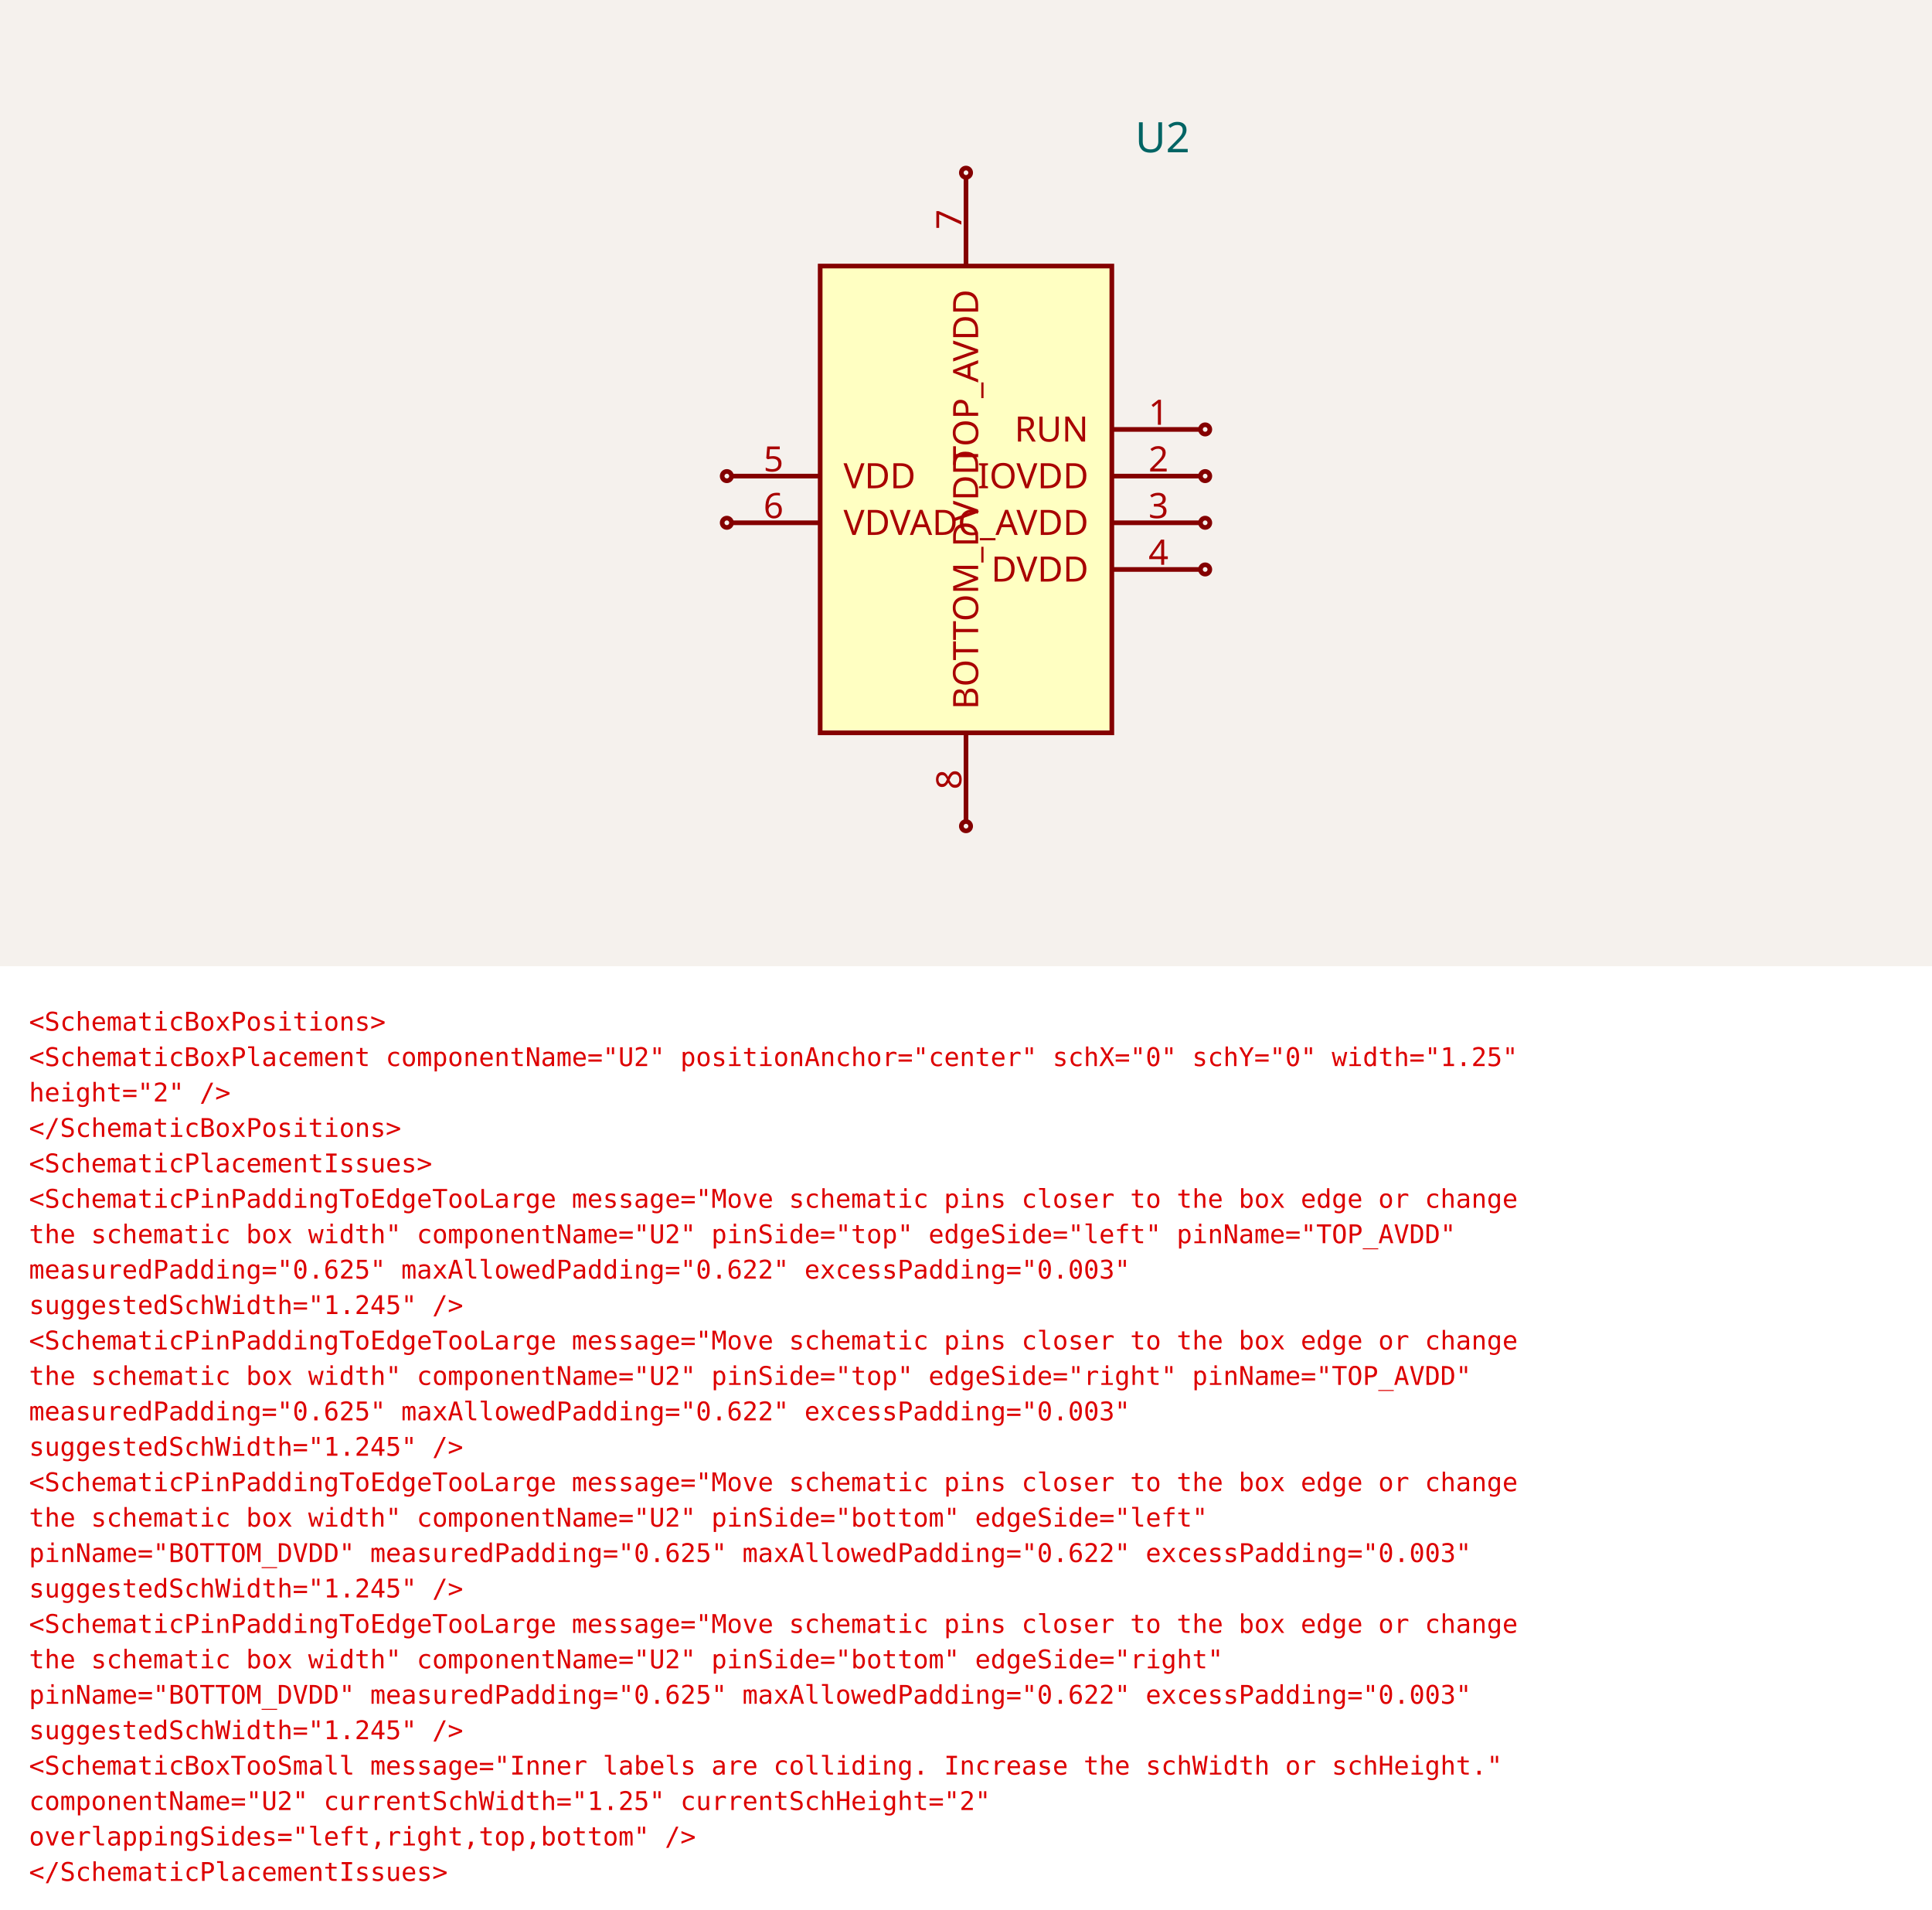
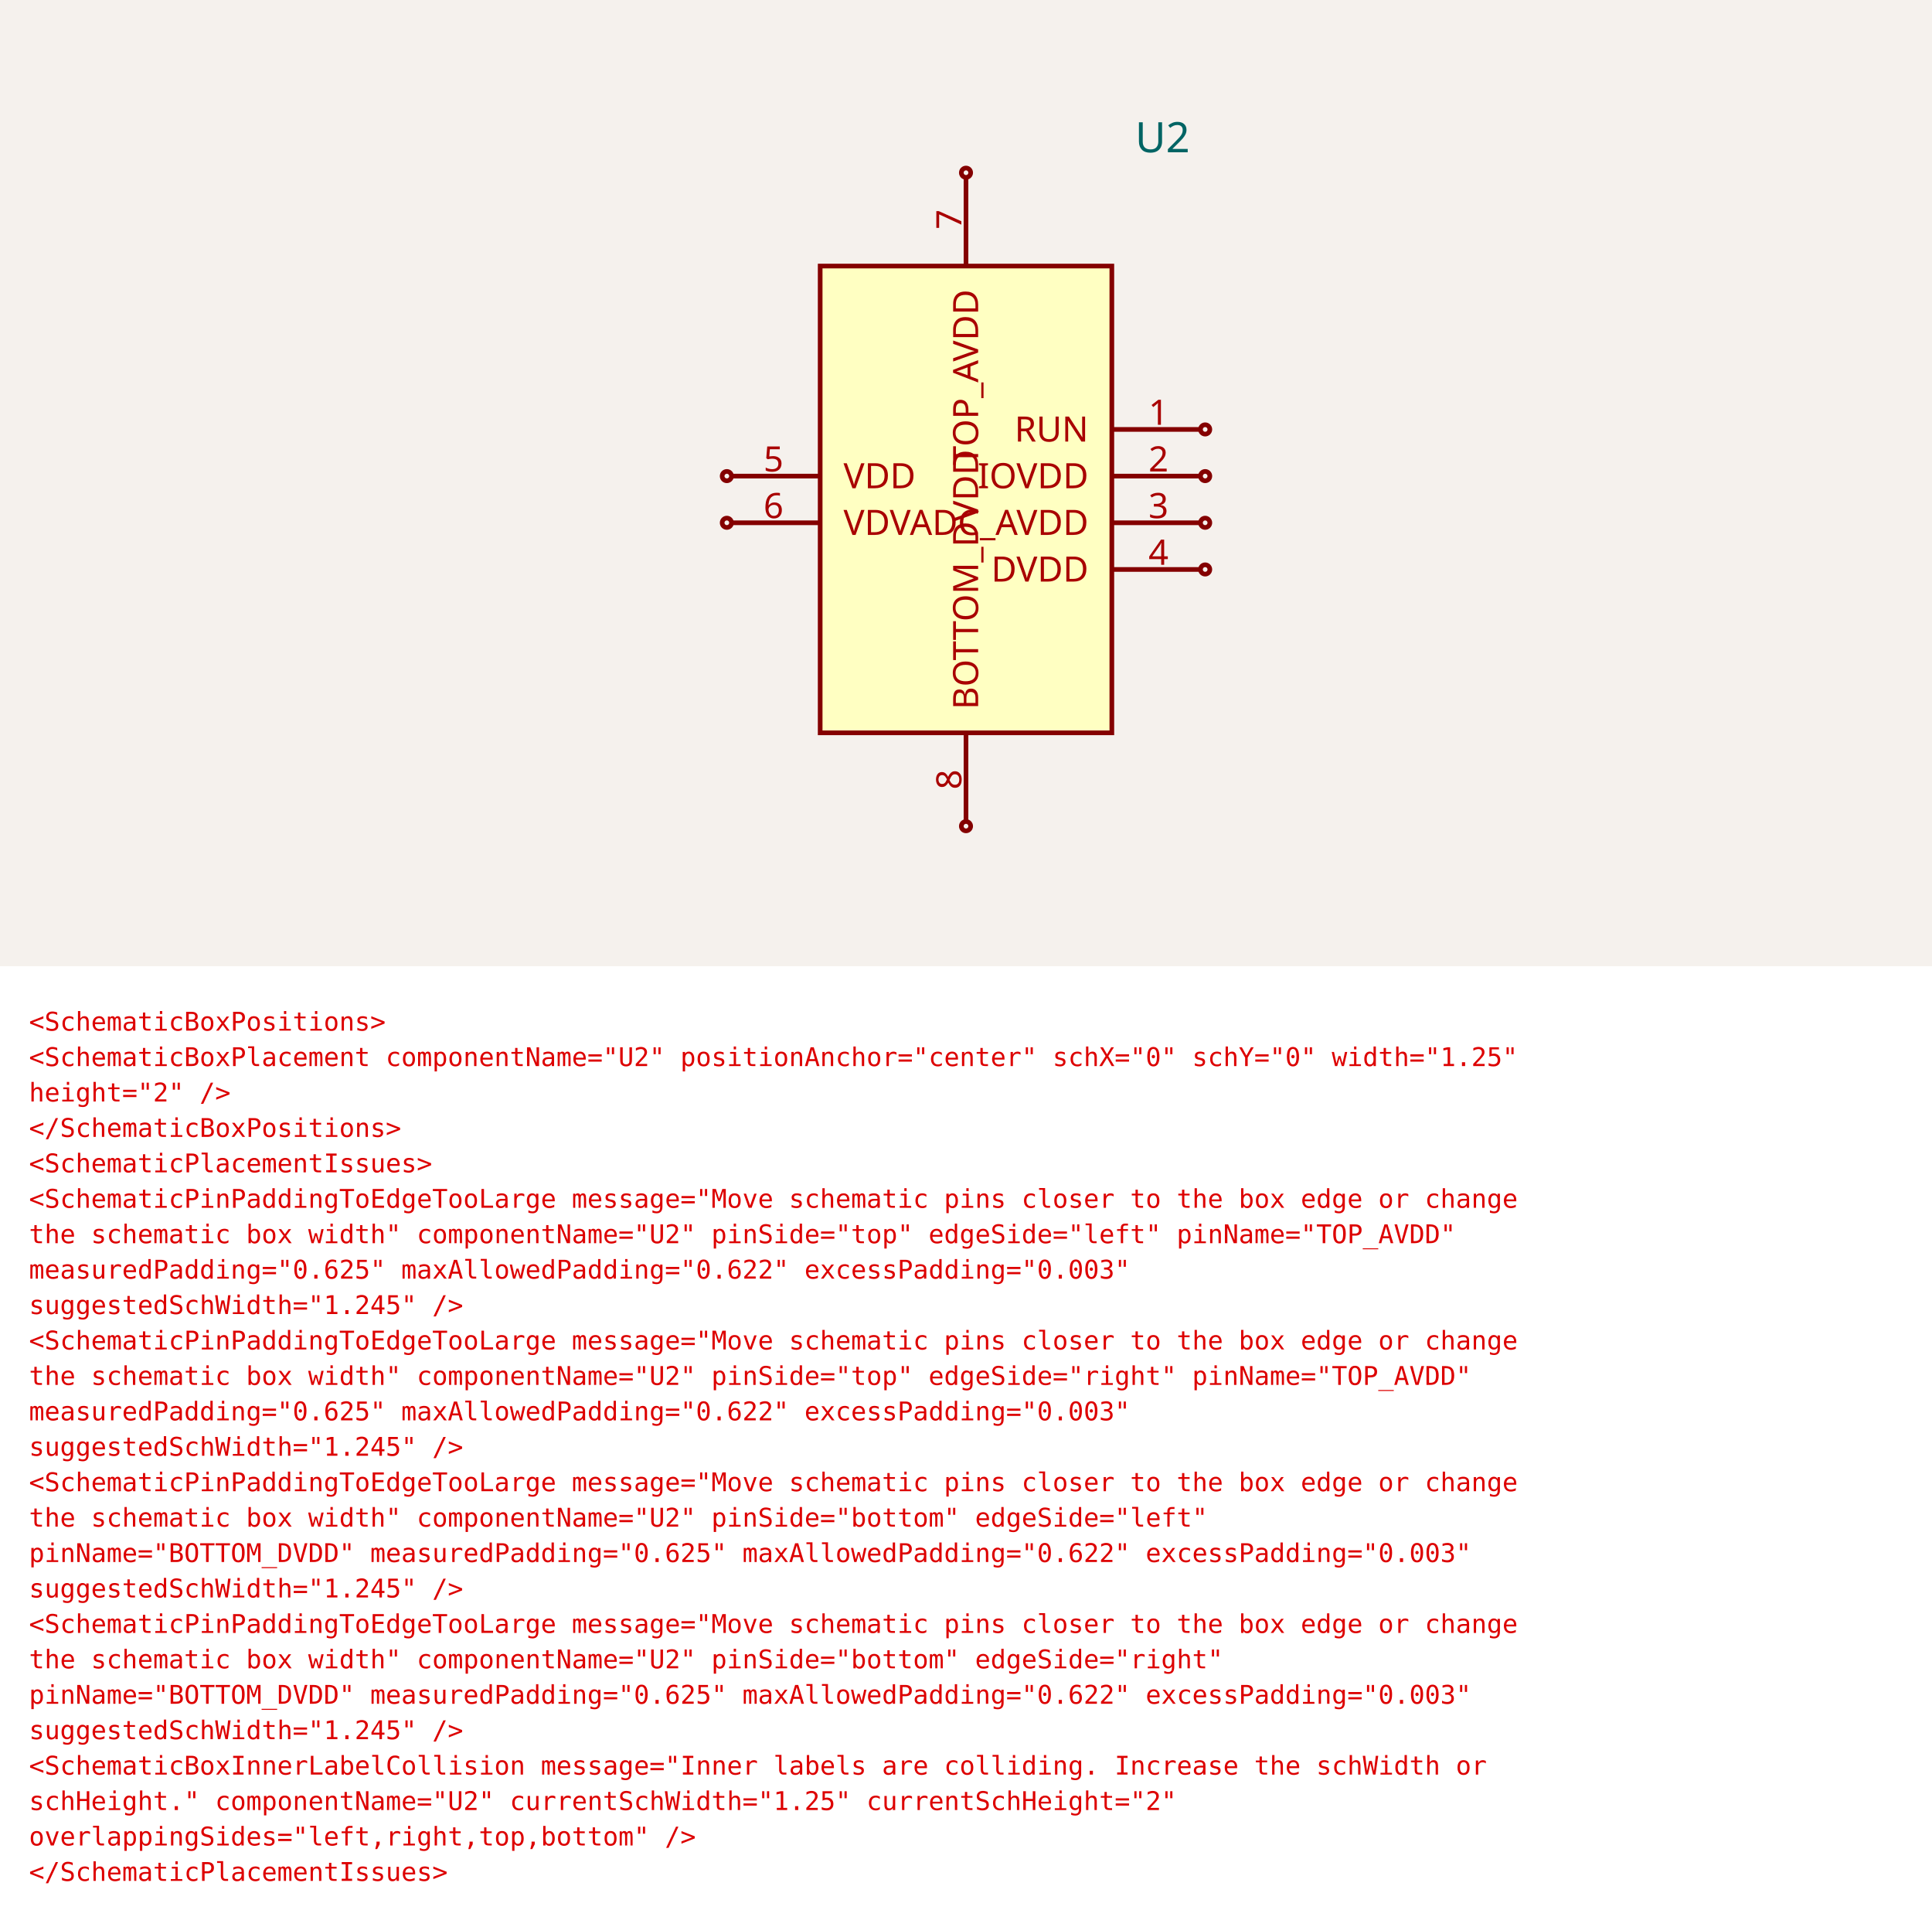
<svg xmlns="http://www.w3.org/2000/svg" width="1200" height="1186" viewBox="0 0 1200 1186" role="img" aria-label="schematic analysis fixture">
  <g transform="translate(0, 0)">
    <style>
              .boundary { fill: rgb(245, 241, 237); }
              .schematic-boundary { fill: none; stroke: #fff; }
              .component { fill: none; stroke: rgb(132, 0, 0); }
              .chip { fill: rgb(255, 255, 194); stroke: rgb(132, 0, 0); }
              .component-pin { fill: none; stroke: rgb(132, 0, 0); }
              /* Basic per-trace hover fallback */
              .trace:hover {
                filter: invert(1);
              }
              .trace:hover .trace-crossing-outline {
                opacity: 0;
              }
              .trace:hover .trace-junction {
                filter: invert(1);
              }
              /* Net-hover highlighting: when a trace or its overlays are hovered,
                 invert color for all traces (base + overlays) sharing the same
                 subcircuit connectivity key. Also hide crossing outline during hover. */
              
              .text { font-family: sans-serif; fill: rgb(0, 150, 0); }
              .pin-number { fill: rgb(169, 0, 0); }
              .port-label { fill: rgb(0, 100, 100); }
              .component-name { fill: rgb(0, 100, 100); }
            </style>
    <rect class="boundary" x="0" y="0" width="1200" height="600" />
    <g data-circuit-json-type="schematic_component" data-schematic-component-id="schematic_component_0">
      <rect class="component chip" x="509.42" y="165.217" width="181.159" height="289.855" stroke-width="2.899px" fill="rgb(255, 255, 194)" stroke="rgb(132, 0, 0)" />
      <rect class="component-overlay" x="509.42" y="165.217" width="181.159" height="289.855" fill="transparent" />
      <text x="705.072" y="114.493" fill="#006464" text-anchor="start" dominant-baseline="middle" font-family="sans-serif" font-size="26.087px" transform="rotate(0, 705.0725, 114.4928)" />
      <text x="705.072" y="85.507" fill="#006464" text-anchor="start" dominant-baseline="middle" font-family="sans-serif" font-size="26.087px" transform="rotate(0, 705.0725, 85.50725)">U2</text>
      <line class="component-pin" x1="690.58" y1="266.667" x2="745.652" y2="266.667" stroke-width="2.899px" />
      <g data-schematic-port-id="source_port_0">
        <circle class="component-pin" cx="748.551" cy="266.667" r="2.899" stroke-width="2.899px" />
        <rect x="745.652" y="263.768" width="5.797" height="5.797" opacity="0" />
      </g>
      <text class="pin-number" x="719.565" y="263.768" style="font-family: sans-serif;" fill="rgb(169, 0, 0)" text-anchor="middle" dominant-baseline="auto" font-size="21.739px" transform="">1</text>
      <text class="pin-number" x="676.087" y="266.667" style="font-family: sans-serif;" fill="rgb(169, 0, 0)" text-anchor="end" dominant-baseline="middle" font-size="21.739px" transform="">RUN</text>
      <line class="component-pin" x1="690.58" y1="295.652" x2="745.652" y2="295.652" stroke-width="2.899px" />
      <g data-schematic-port-id="source_port_1">
        <circle class="component-pin" cx="748.551" cy="295.652" r="2.899" stroke-width="2.899px" />
        <rect x="745.652" y="292.754" width="5.797" height="5.797" opacity="0" />
      </g>
      <text class="pin-number" x="719.565" y="292.754" style="font-family: sans-serif;" fill="rgb(169, 0, 0)" text-anchor="middle" dominant-baseline="auto" font-size="21.739px" transform="">2</text>
      <text class="pin-number" x="676.087" y="295.652" style="font-family: sans-serif;" fill="rgb(169, 0, 0)" text-anchor="end" dominant-baseline="middle" font-size="21.739px" transform="">IOVDD</text>
      <line class="component-pin" x1="690.58" y1="324.638" x2="745.652" y2="324.638" stroke-width="2.899px" />
      <g data-schematic-port-id="source_port_2">
        <circle class="component-pin" cx="748.551" cy="324.638" r="2.899" stroke-width="2.899px" />
        <rect x="745.652" y="321.739" width="5.797" height="5.797" opacity="0" />
      </g>
      <text class="pin-number" x="719.565" y="321.739" style="font-family: sans-serif;" fill="rgb(169, 0, 0)" text-anchor="middle" dominant-baseline="auto" font-size="21.739px" transform="">3</text>
      <text class="pin-number" x="676.087" y="324.638" style="font-family: sans-serif;" fill="rgb(169, 0, 0)" text-anchor="end" dominant-baseline="middle" font-size="21.739px" transform="">ADC_AVDD</text>
      <line class="component-pin" x1="690.58" y1="353.623" x2="745.652" y2="353.623" stroke-width="2.899px" />
      <g data-schematic-port-id="source_port_3">
        <circle class="component-pin" cx="748.551" cy="353.623" r="2.899" stroke-width="2.899px" />
        <rect x="745.652" y="350.725" width="5.797" height="5.797" opacity="0" />
      </g>
      <text class="pin-number" x="719.565" y="350.725" style="font-family: sans-serif;" fill="rgb(169, 0, 0)" text-anchor="middle" dominant-baseline="auto" font-size="21.739px" transform="">4</text>
      <text class="pin-number" x="676.087" y="353.623" style="font-family: sans-serif;" fill="rgb(169, 0, 0)" text-anchor="end" dominant-baseline="middle" font-size="21.739px" transform="">DVDD</text>
      <line class="component-pin" x1="509.42" y1="295.652" x2="454.348" y2="295.652" stroke-width="2.899px" />
      <g data-schematic-port-id="source_port_4">
        <circle class="component-pin" cx="451.449" cy="295.652" r="2.899" stroke-width="2.899px" />
        <rect x="448.551" y="292.754" width="5.797" height="5.797" opacity="0" />
      </g>
      <text class="pin-number" x="480.435" y="292.754" style="font-family: sans-serif;" fill="rgb(169, 0, 0)" text-anchor="middle" dominant-baseline="auto" font-size="21.739px" transform="">5</text>
      <text class="pin-number" x="523.913" y="295.652" style="font-family: sans-serif;" fill="rgb(169, 0, 0)" text-anchor="start" dominant-baseline="middle" font-size="21.739px" transform="">VDD</text>
      <line class="component-pin" x1="509.42" y1="324.638" x2="454.348" y2="324.638" stroke-width="2.899px" />
      <g data-schematic-port-id="source_port_5">
        <circle class="component-pin" cx="451.449" cy="324.638" r="2.899" stroke-width="2.899px" />
        <rect x="448.551" y="321.739" width="5.797" height="5.797" opacity="0" />
      </g>
      <text class="pin-number" x="480.435" y="321.739" style="font-family: sans-serif;" fill="rgb(169, 0, 0)" text-anchor="middle" dominant-baseline="auto" font-size="21.739px" transform="">6</text>
      <text class="pin-number" x="523.913" y="324.638" style="font-family: sans-serif;" fill="rgb(169, 0, 0)" text-anchor="start" dominant-baseline="middle" font-size="21.739px" transform="">VDV</text>
      <line class="component-pin" x1="600" y1="165.217" x2="600" y2="110.145" stroke-width="2.899px" />
      <g data-schematic-port-id="source_port_6">
        <circle class="component-pin" cx="600" cy="107.246" r="2.899" stroke-width="2.899px" />
        <rect x="597.101" y="104.348" width="5.797" height="5.797" opacity="0" />
      </g>
      <text class="pin-number" x="597.101" y="136.232" style="font-family: sans-serif;" fill="rgb(169, 0, 0)" text-anchor="middle" dominant-baseline="auto" font-size="21.739px" transform="rotate(-90 597.1014 136.2319)">7</text>
      <text class="pin-number" x="600" y="179.71" style="font-family: sans-serif;" fill="rgb(169, 0, 0)" text-anchor="end" dominant-baseline="middle" font-size="21.739px" transform="rotate(-90 600 179.7101)">TOP_AVDD</text>
      <line class="component-pin" x1="600" y1="455.072" x2="600" y2="510.145" stroke-width="2.899px" />
      <g data-schematic-port-id="source_port_7">
        <circle class="component-pin" cx="600" cy="513.043" r="2.899" stroke-width="2.899px" />
        <rect x="597.101" y="510.145" width="5.797" height="5.797" opacity="0" />
      </g>
      <text class="pin-number" x="597.101" y="484.058" style="font-family: sans-serif;" fill="rgb(169, 0, 0)" text-anchor="middle" dominant-baseline="auto" font-size="21.739px" transform="rotate(-90 597.1014 484.058)">8</text>
      <text class="pin-number" x="600" y="440.58" style="font-family: sans-serif;" fill="rgb(169, 0, 0)" text-anchor="start" dominant-baseline="middle" font-size="21.739px" transform="rotate(-90 600 440.5797)">BOTTOM_DVDD</text>
    </g>
    <g class="schematic-port-hover" data-schematic-port-id="source_port_0">
      <circle cx="748.551" cy="266.667" r="5.797" fill="red" opacity="0" />
    </g>
    <g class="schematic-port-hover" data-schematic-port-id="source_port_1">
      <circle cx="748.551" cy="295.652" r="5.797" fill="red" opacity="0" />
    </g>
    <g class="schematic-port-hover" data-schematic-port-id="source_port_2">
      <circle cx="748.551" cy="324.638" r="5.797" fill="red" opacity="0" />
    </g>
    <g class="schematic-port-hover" data-schematic-port-id="source_port_3">
      <circle cx="748.551" cy="353.623" r="5.797" fill="red" opacity="0" />
    </g>
    <g class="schematic-port-hover" data-schematic-port-id="source_port_4">
      <circle cx="451.449" cy="295.652" r="5.797" fill="red" opacity="0" />
    </g>
    <g class="schematic-port-hover" data-schematic-port-id="source_port_5">
      <circle cx="451.449" cy="324.638" r="5.797" fill="red" opacity="0" />
    </g>
    <g class="schematic-port-hover" data-schematic-port-id="source_port_6">
      <circle cx="600" cy="107.246" r="5.797" fill="red" opacity="0" />
    </g>
    <g class="schematic-port-hover" data-schematic-port-id="source_port_7">
      <circle cx="600" cy="513.043" r="5.797" fill="red" opacity="0" />
    </g>
  </g>
  <g transform="translate(0, 600) scale(1, 1) translate(0, 0)">
    <rect width="100%" height="100%" fill="#fff" />
    <text x="18" y="40" fill="#d00" font-family="Menlo, Consolas, monospace" font-size="16">
      <tspan x="18" dy="0">&lt;SchematicBoxPositions&gt;</tspan>
      <tspan x="18" dy="22">&lt;SchematicBoxPlacement componentName="U2" positionAnchor="center" schX="0" schY="0" width="1.25"</tspan>
      <tspan x="18" dy="22">  height="2" /&gt;</tspan>
      <tspan x="18" dy="22">&lt;/SchematicBoxPositions&gt;</tspan>
      <tspan x="18" dy="22">&lt;SchematicPlacementIssues&gt;</tspan>
      <tspan x="18" dy="22">&lt;SchematicPinPaddingToEdgeTooLarge message="Move schematic pins closer to the box edge or change</tspan>
      <tspan x="18" dy="22">  the schematic box width" componentName="U2" pinSide="top" edgeSide="left" pinName="TOP_AVDD"</tspan>
      <tspan x="18" dy="22">  measuredPadding="0.625" maxAllowedPadding="0.622" excessPadding="0.003"</tspan>
      <tspan x="18" dy="22">  suggestedSchWidth="1.245" /&gt;</tspan>
      <tspan x="18" dy="22">&lt;SchematicPinPaddingToEdgeTooLarge message="Move schematic pins closer to the box edge or change</tspan>
      <tspan x="18" dy="22">  the schematic box width" componentName="U2" pinSide="top" edgeSide="right" pinName="TOP_AVDD"</tspan>
      <tspan x="18" dy="22">  measuredPadding="0.625" maxAllowedPadding="0.622" excessPadding="0.003"</tspan>
      <tspan x="18" dy="22">  suggestedSchWidth="1.245" /&gt;</tspan>
      <tspan x="18" dy="22">&lt;SchematicPinPaddingToEdgeTooLarge message="Move schematic pins closer to the box edge or change</tspan>
      <tspan x="18" dy="22">  the schematic box width" componentName="U2" pinSide="bottom" edgeSide="left"</tspan>
      <tspan x="18" dy="22">  pinName="BOTTOM_DVDD" measuredPadding="0.625" maxAllowedPadding="0.622" excessPadding="0.003"</tspan>
      <tspan x="18" dy="22">  suggestedSchWidth="1.245" /&gt;</tspan>
      <tspan x="18" dy="22">&lt;SchematicPinPaddingToEdgeTooLarge message="Move schematic pins closer to the box edge or change</tspan>
      <tspan x="18" dy="22">  the schematic box width" componentName="U2" pinSide="bottom" edgeSide="right"</tspan>
      <tspan x="18" dy="22">  pinName="BOTTOM_DVDD" measuredPadding="0.625" maxAllowedPadding="0.622" excessPadding="0.003"</tspan>
      <tspan x="18" dy="22">  suggestedSchWidth="1.245" /&gt;</tspan>
-       <tspan x="18" dy="22">&lt;SchematicBoxTooSmall message="Inner labels are colliding. Increase the schWidth or schHeight."</tspan>
-       <tspan x="18" dy="22">  componentName="U2" currentSchWidth="1.25" currentSchHeight="2"</tspan>
+       <tspan x="18" dy="22">&lt;SchematicBoxInnerLabelCollision message="Inner labels are colliding. Increase the schWidth or</tspan>
+       <tspan x="18" dy="22">  schHeight." componentName="U2" currentSchWidth="1.25" currentSchHeight="2"</tspan>
      <tspan x="18" dy="22">  overlappingSides="left,right,top,bottom" /&gt;</tspan>
      <tspan x="18" dy="22">&lt;/SchematicPlacementIssues&gt;</tspan>
    </text>
  </g>
</svg>
